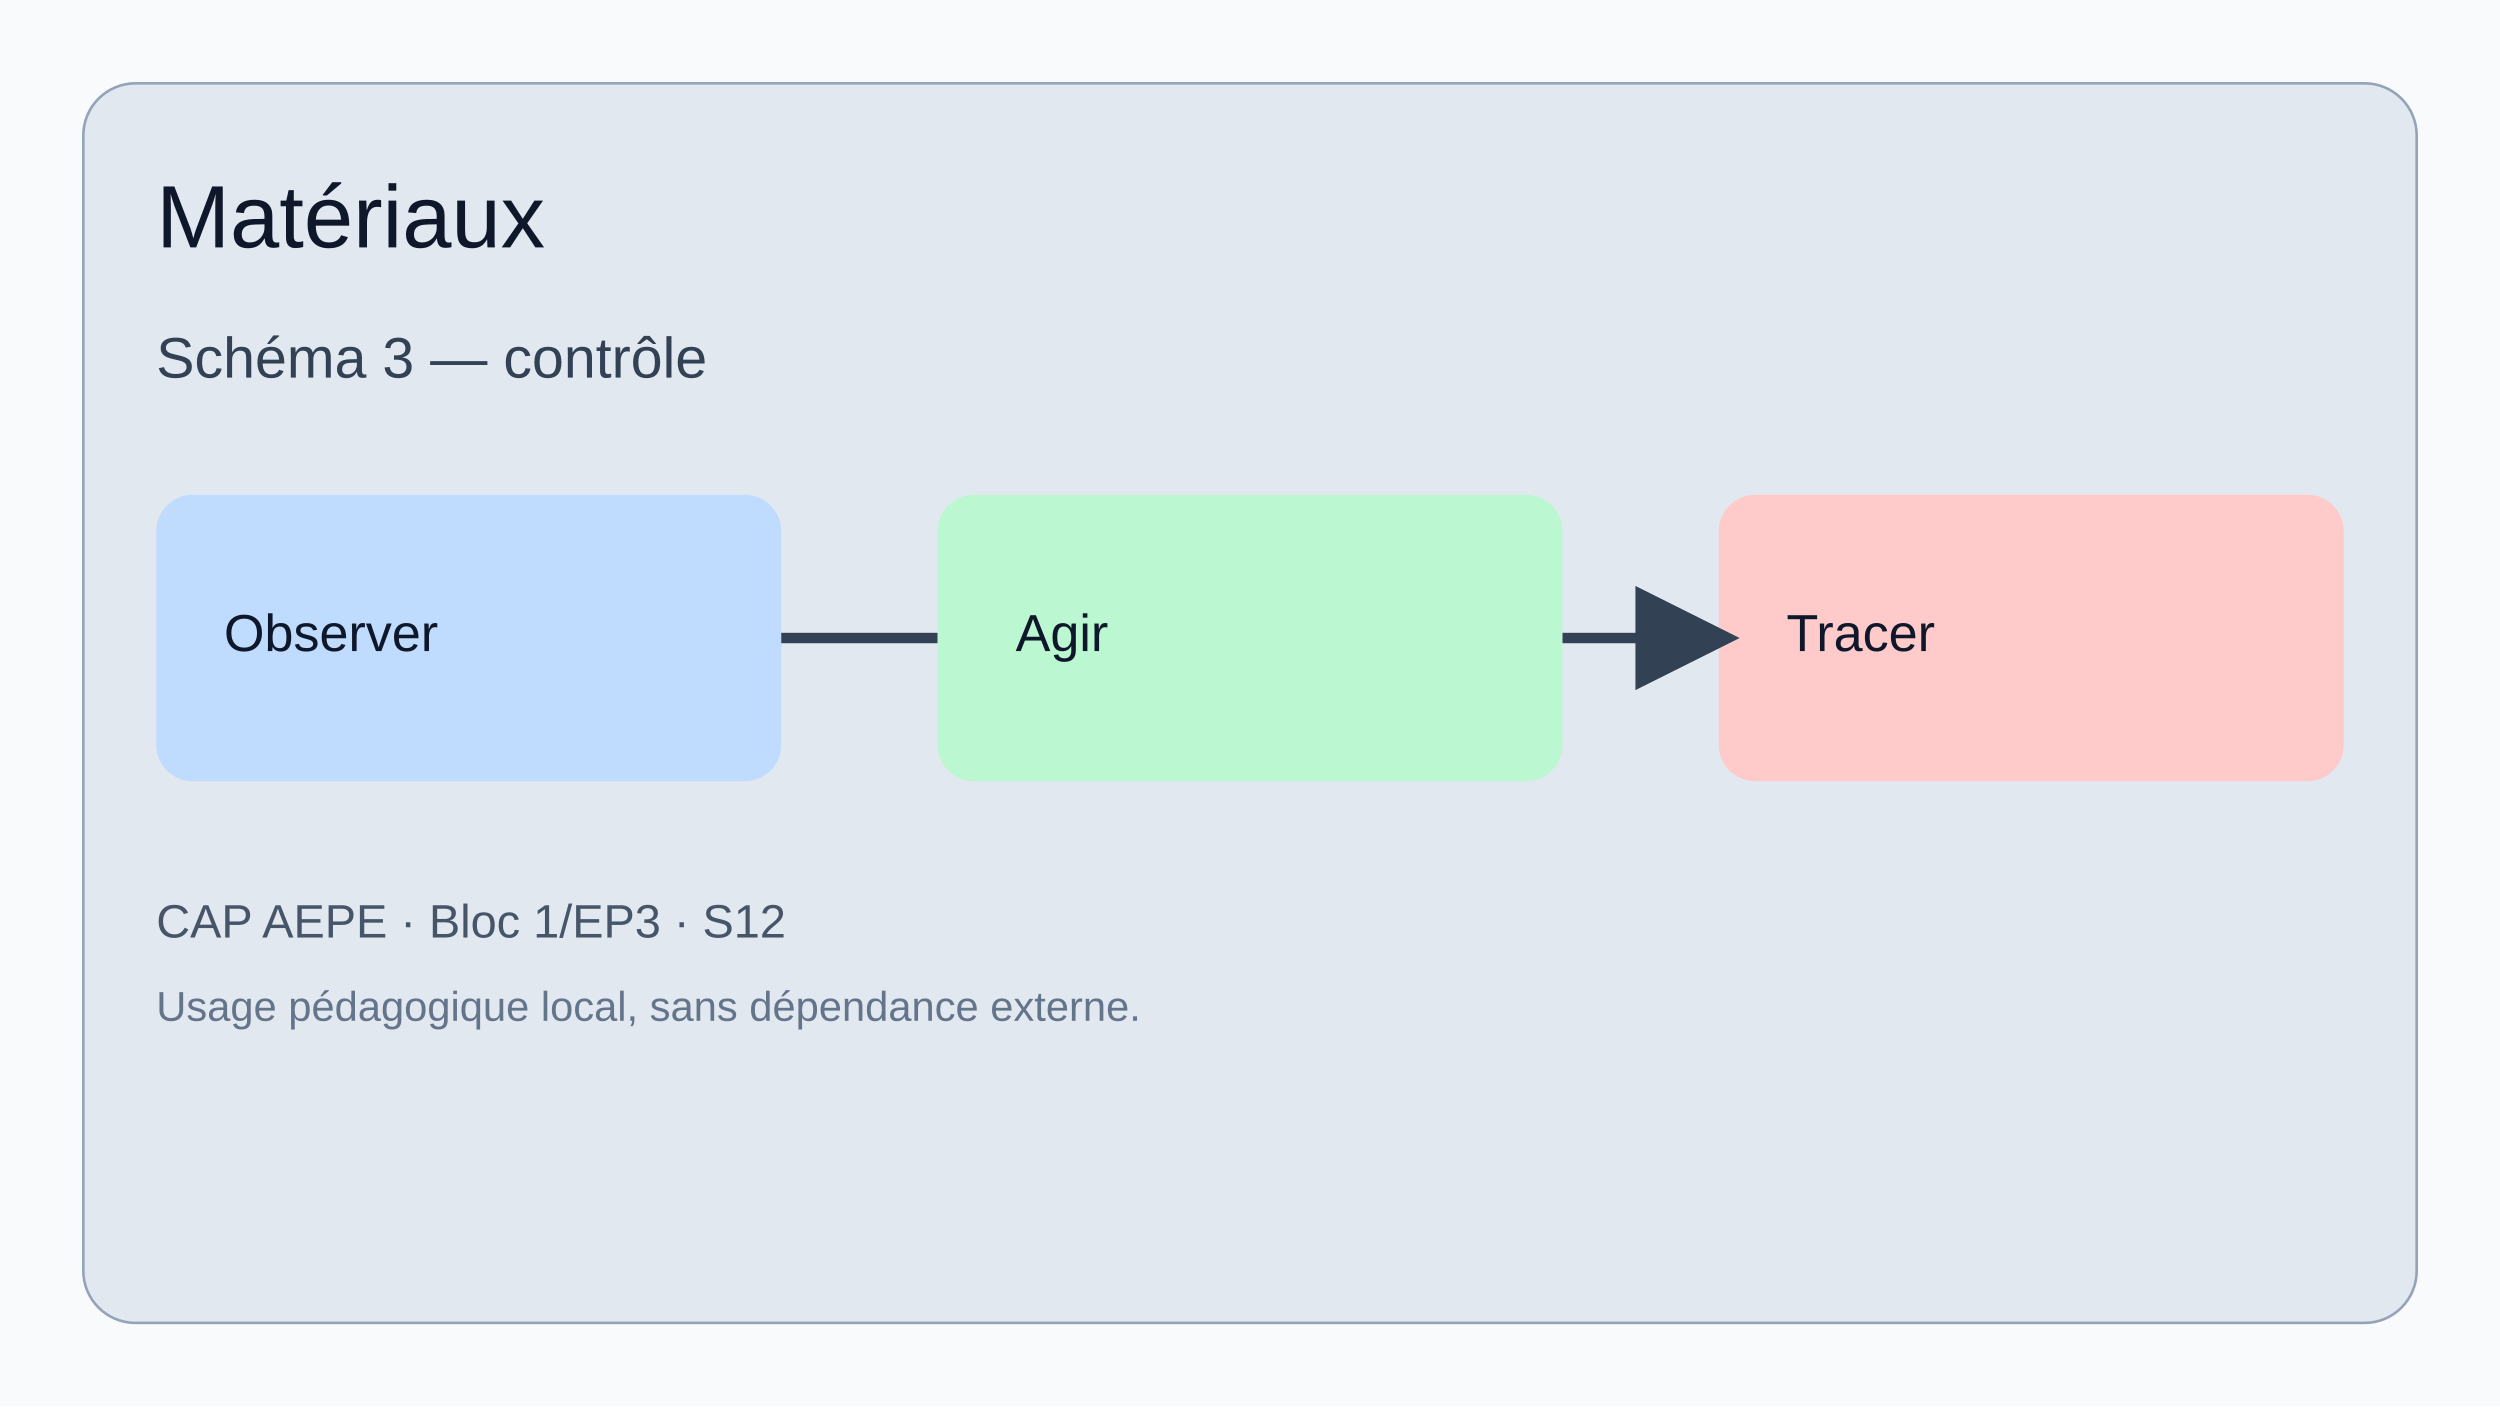
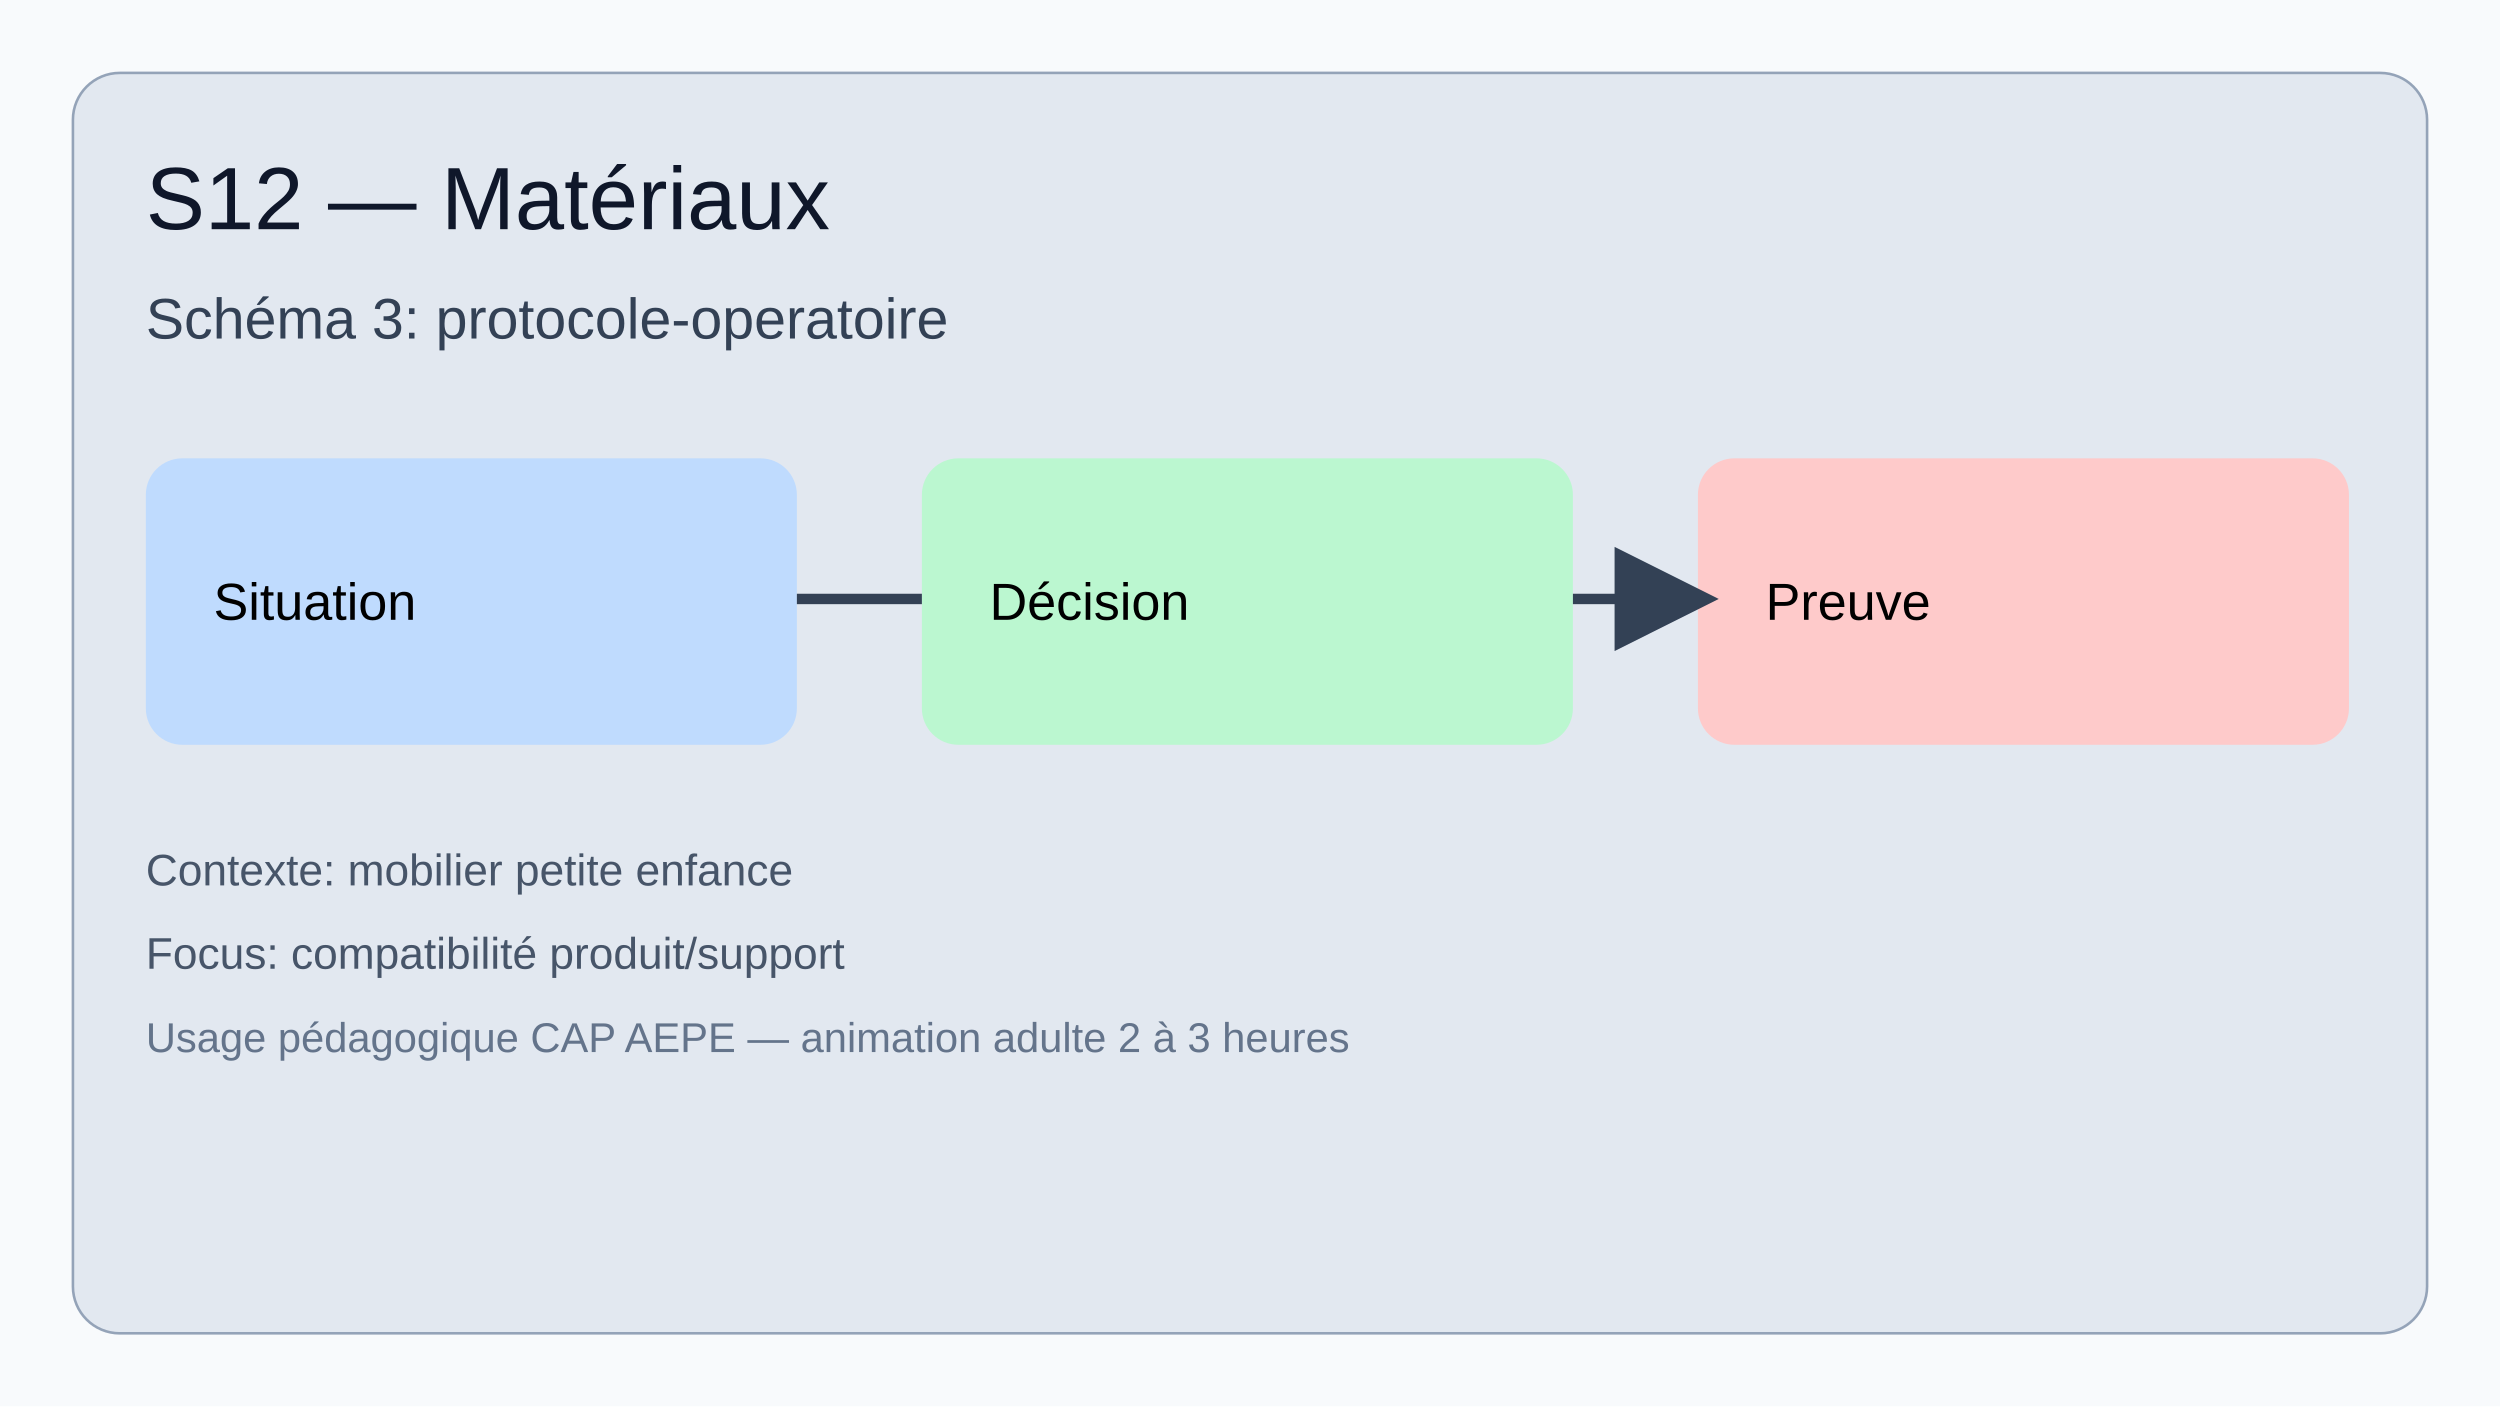
<svg xmlns="http://www.w3.org/2000/svg" viewBox="0 0 960 540">
  <rect width="960" height="540" fill="#f8fafc" />
-   <rect x="32" y="32" width="896" height="476" rx="20" fill="#e2e8f0" stroke="#94a3b8" />
-   <text x="60" y="95" font-size="34" font-family="Arial" fill="#0f172a">Matériaux</text>
-   <text x="60" y="145" font-size="22" font-family="Arial" fill="#334155">Schéma 3 — contrôle</text>
-   <rect x="60" y="190" width="240" height="110" rx="14" fill="#bfdbfe" />
-   <rect x="360" y="190" width="240" height="110" rx="14" fill="#bbf7d0" />
-   <rect x="660" y="190" width="240" height="110" rx="14" fill="#fecaca" />
-   <text x="86" y="250" font-size="20" font-family="Arial" fill="#0f172a">Observer</text>
-   <text x="390" y="250" font-size="20" font-family="Arial" fill="#0f172a">Agir</text>
-   <text x="686" y="250" font-size="20" font-family="Arial" fill="#0f172a">Tracer</text>
-   <path d="M300 245h60M600 245h60" stroke="#334155" stroke-width="4" marker-end="url(#arr)" />
+   <rect x="28" y="28" width="904" height="484" rx="18" fill="#e2e8f0" stroke="#94a3b8" />
+   <text x="56" y="88" font-family="Arial" font-size="34" fill="#0f172a">S12 — Matériaux</text>
+   <text x="56" y="130" font-family="Arial" font-size="22" fill="#334155">Schéma 3: protocole-operatoire</text>
+   <rect x="56" y="176" width="250" height="110" rx="14" fill="#bfdbfe" />
+   <text x="82" y="238" font-family="Arial" font-size="20">Situation</text>
+   <rect x="354" y="176" width="250" height="110" rx="14" fill="#bbf7d0" />
+   <text x="380" y="238" font-family="Arial" font-size="20">Décision</text>
+   <rect x="652" y="176" width="250" height="110" rx="14" fill="#fecaca" />
+   <text x="678" y="238" font-family="Arial" font-size="20">Preuve</text>
+   <path d="M306 230h48M604 230h48" stroke="#334155" stroke-width="4" marker-end="url(#arr)" />
  <defs>
    <marker id="arr" markerWidth="10" markerHeight="10" refX="8" refY="5" orient="auto">
      <polygon points="0,0 10,5 0,10" fill="#334155" />
    </marker>
  </defs>
-   <text x="60" y="360" font-size="18" font-family="Arial" fill="#475569">CAP AEPE · Bloc 1/EP3 · S12</text>
-   <text x="60" y="392" font-size="16" font-family="Arial" fill="#64748b">Usage pédagogique local, sans dépendance externe.</text>
+   <text x="56" y="340" font-family="Arial" font-size="17" fill="#475569">Contexte: mobilier petite enfance</text>
+   <text x="56" y="372" font-family="Arial" font-size="17" fill="#475569">Focus: compatibilité produit/support</text>
+   <text x="56" y="404" font-family="Arial" font-size="16" fill="#64748b">Usage pédagogique CAP AEPE — animation adulte 2 à 3 heures</text>
</svg>
